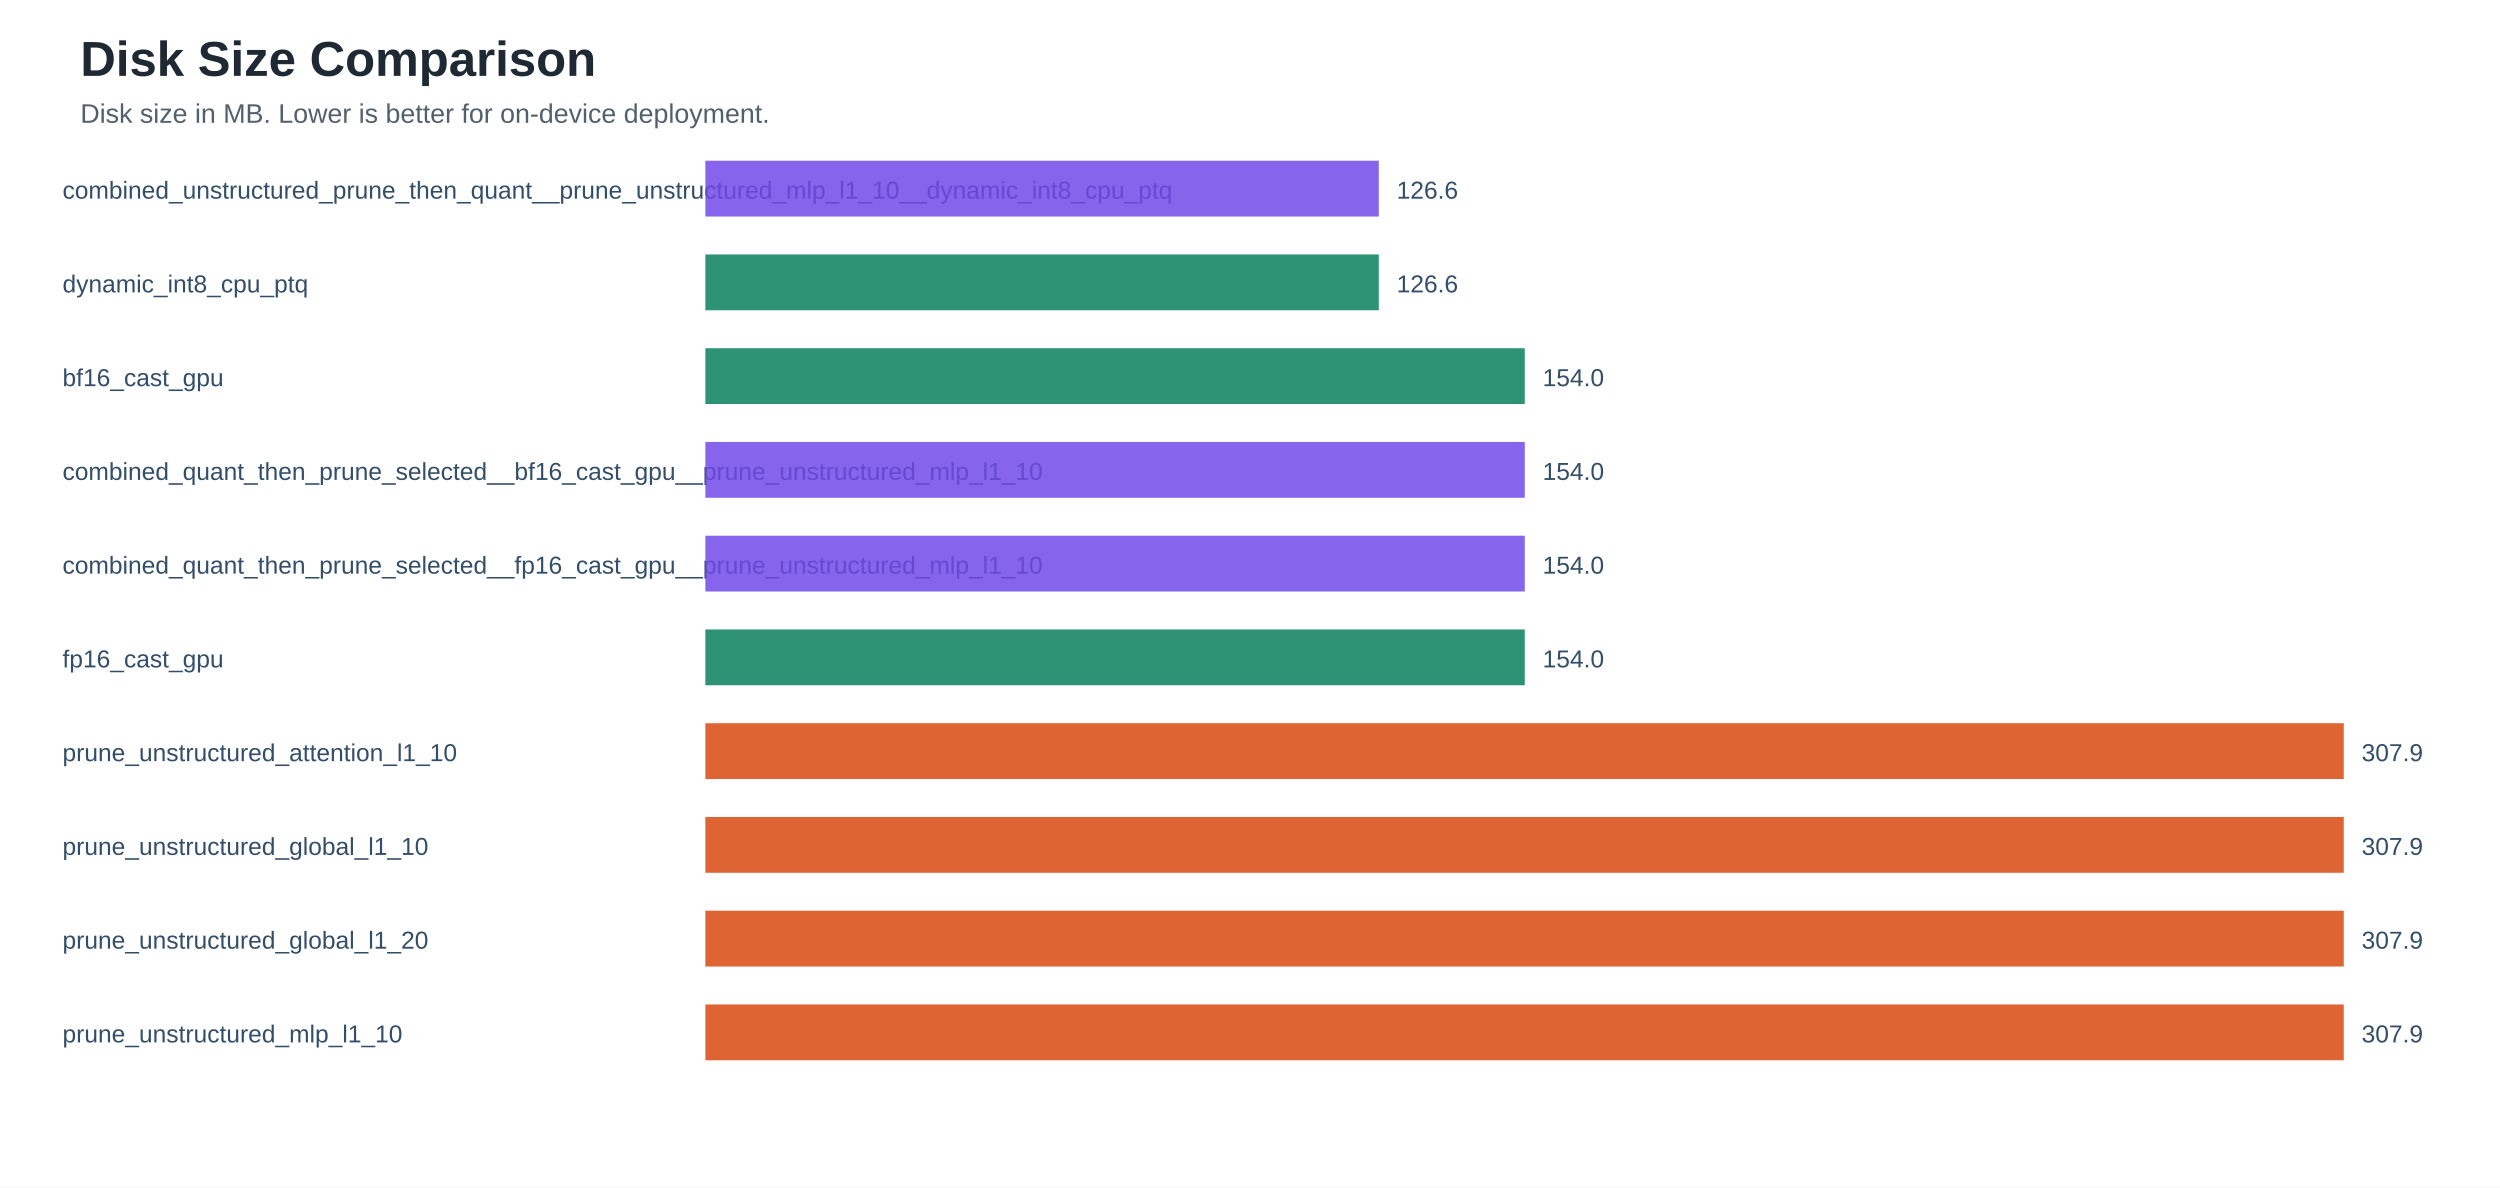
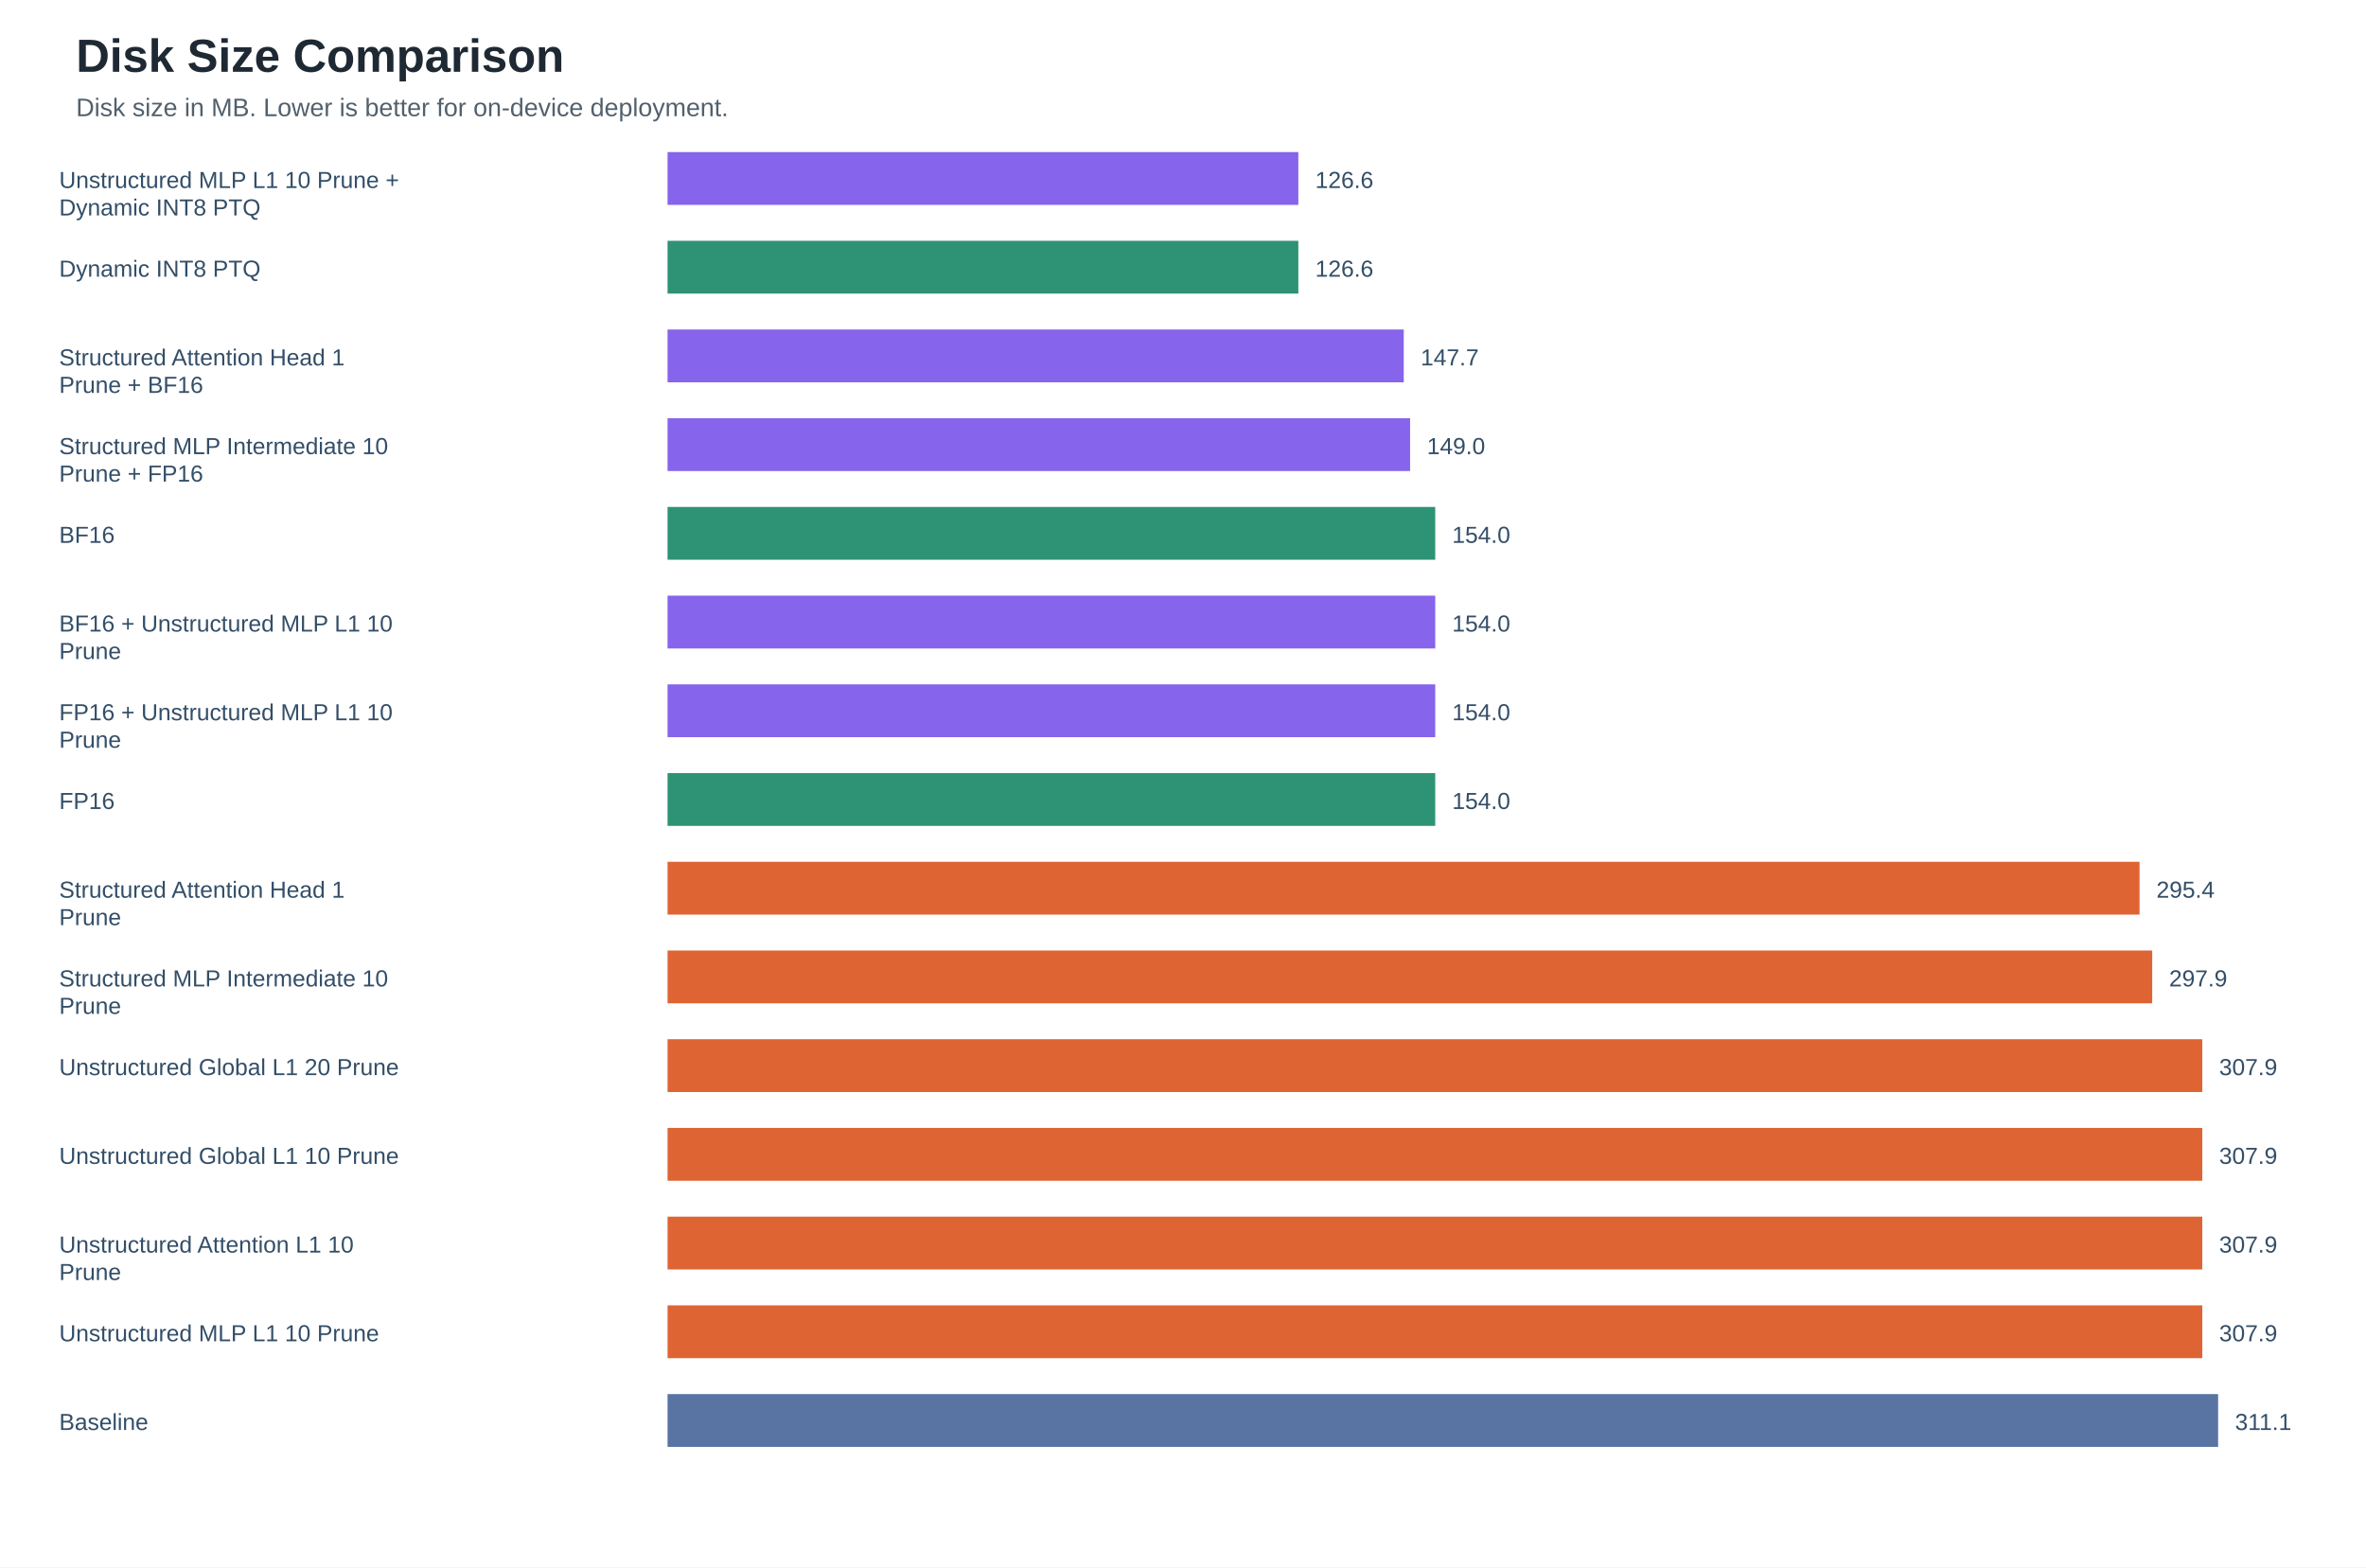
- <svg xmlns="http://www.w3.org/2000/svg" width="1120" height="532" viewBox="0 0 1120 532">
+ <svg xmlns="http://www.w3.org/2000/svg" width="1120" height="742" viewBox="0 0 1120 742">
  <rect width="100%" height="100%" fill="#ffffff" />
  <style>
    text { font-family: Arial, Helvetica, sans-serif; fill: #1f2933; }
    .title { font-size: 22px; font-weight: 700; }
    .subtitle { font-size: 12px; fill: #52606d; }
    .axis { stroke: #9aa5b1; stroke-width: 1; }
    .grid { stroke: #d9e2ec; stroke-width: 1; stroke-dasharray: 4 5; }
    .label { font-size: 11px; fill: #334e68; }
    .tick { font-size: 10px; fill: #52606d; }
    .legend { font-size: 12px; fill: #334e68; }
  </style>
  <text class="title" x="36" y="34">Disk Size Comparison</text>
  <text class="subtitle" x="36" y="55">Disk size in MB. Lower is better for on-device deployment.</text>
-   <text class="label" x="28" y="89">combined_unstructured_prune_then_quant__prune_unstructured_mlp_l1_10__dynamic_int8_cpu_ptq</text>
-   <rect x="316" y="72" width="301.7" height="25" fill="#7048e8" fill-opacity="0.84" />
-   <text class="label" x="625.7" y="89">126.6</text>
-   <text class="label" x="28" y="131">dynamic_int8_cpu_ptq</text>
-   <rect x="316" y="114" width="301.7" height="25" fill="#087f5b" fill-opacity="0.84" />
-   <text class="label" x="625.7" y="131">126.6</text>
-   <text class="label" x="28" y="173">bf16_cast_gpu</text>
-   <rect x="316" y="156" width="367.1" height="25" fill="#087f5b" fill-opacity="0.84" />
-   <text class="label" x="691.1" y="173">154.0</text>
-   <text class="label" x="28" y="215">combined_quant_then_prune_selected__bf16_cast_gpu__prune_unstructured_mlp_l1_10</text>
-   <rect x="316" y="198" width="367.1" height="25" fill="#7048e8" fill-opacity="0.84" />
-   <text class="label" x="691.1" y="215">154.0</text>
-   <text class="label" x="28" y="257">combined_quant_then_prune_selected__fp16_cast_gpu__prune_unstructured_mlp_l1_10</text>
-   <rect x="316" y="240" width="367.1" height="25" fill="#7048e8" fill-opacity="0.84" />
-   <text class="label" x="691.1" y="257">154.0</text>
-   <text class="label" x="28" y="299">fp16_cast_gpu</text>
-   <rect x="316" y="282" width="367.1" height="25" fill="#087f5b" fill-opacity="0.84" />
-   <text class="label" x="691.1" y="299">154.0</text>
-   <text class="label" x="28" y="341">prune_unstructured_attention_l1_10</text>
-   <rect x="316" y="324" width="734.0" height="25" fill="#d9480f" fill-opacity="0.84" />
-   <text class="label" x="1058.0" y="341">307.9</text>
-   <text class="label" x="28" y="383">prune_unstructured_global_l1_10</text>
-   <rect x="316" y="366" width="734.0" height="25" fill="#d9480f" fill-opacity="0.84" />
-   <text class="label" x="1058.0" y="383">307.9</text>
-   <text class="label" x="28" y="425">prune_unstructured_global_l1_20</text>
-   <rect x="316" y="408" width="734.0" height="25" fill="#d9480f" fill-opacity="0.84" />
-   <text class="label" x="1058.0" y="425">307.9</text>
-   <text class="label" x="28" y="467">prune_unstructured_mlp_l1_10</text>
-   <rect x="316" y="450" width="734.0" height="25" fill="#d9480f" fill-opacity="0.84" />
-   <text class="label" x="1058.0" y="467">307.9</text>
+   <text class="label" x="28" y="89">Unstructured MLP L1 10 Prune +</text>
+   <text class="label" x="28" y="102">Dynamic INT8 PTQ</text>
+   <rect x="316" y="72" width="298.6" height="25" fill="#7048e8" fill-opacity="0.84" />
+   <text class="label" x="622.6" y="89">126.6</text>
+   <text class="label" x="28" y="131">Dynamic INT8 PTQ</text>
+   <rect x="316" y="114" width="298.6" height="25" fill="#087f5b" fill-opacity="0.84" />
+   <text class="label" x="622.6" y="131">126.6</text>
+   <text class="label" x="28" y="173">Structured Attention Head 1</text>
+   <text class="label" x="28" y="186">Prune + BF16</text>
+   <rect x="316" y="156" width="348.5" height="25" fill="#7048e8" fill-opacity="0.84" />
+   <text class="label" x="672.5" y="173">147.7</text>
+   <text class="label" x="28" y="215">Structured MLP Intermediate 10</text>
+   <text class="label" x="28" y="228">Prune + FP16</text>
+   <rect x="316" y="198" width="351.5" height="25" fill="#7048e8" fill-opacity="0.84" />
+   <text class="label" x="675.5" y="215">149.0</text>
+   <text class="label" x="28" y="257">BF16</text>
+   <rect x="316" y="240" width="363.4" height="25" fill="#087f5b" fill-opacity="0.84" />
+   <text class="label" x="687.4" y="257">154.0</text>
+   <text class="label" x="28" y="299">BF16 + Unstructured MLP L1 10</text>
+   <text class="label" x="28" y="312">Prune</text>
+   <rect x="316" y="282" width="363.4" height="25" fill="#7048e8" fill-opacity="0.84" />
+   <text class="label" x="687.4" y="299">154.0</text>
+   <text class="label" x="28" y="341">FP16 + Unstructured MLP L1 10</text>
+   <text class="label" x="28" y="354">Prune</text>
+   <rect x="316" y="324" width="363.4" height="25" fill="#7048e8" fill-opacity="0.84" />
+   <text class="label" x="687.4" y="341">154.0</text>
+   <text class="label" x="28" y="383">FP16</text>
+   <rect x="316" y="366" width="363.4" height="25" fill="#087f5b" fill-opacity="0.84" />
+   <text class="label" x="687.4" y="383">154.0</text>
+   <text class="label" x="28" y="425">Structured Attention Head 1</text>
+   <text class="label" x="28" y="438">Prune</text>
+   <rect x="316" y="408" width="696.8" height="25" fill="#d9480f" fill-opacity="0.84" />
+   <text class="label" x="1020.8" y="425">295.4</text>
+   <text class="label" x="28" y="467">Structured MLP Intermediate 10</text>
+   <text class="label" x="28" y="480">Prune</text>
+   <rect x="316" y="450" width="702.8" height="25" fill="#d9480f" fill-opacity="0.84" />
+   <text class="label" x="1026.8" y="467">297.9</text>
+   <text class="label" x="28" y="509">Unstructured Global L1 20 Prune</text>
+   <rect x="316" y="492" width="726.5" height="25" fill="#d9480f" fill-opacity="0.84" />
+   <text class="label" x="1050.5" y="509">307.9</text>
+   <text class="label" x="28" y="551">Unstructured Global L1 10 Prune</text>
+   <rect x="316" y="534" width="726.5" height="25" fill="#d9480f" fill-opacity="0.84" />
+   <text class="label" x="1050.5" y="551">307.9</text>
+   <text class="label" x="28" y="593">Unstructured Attention L1 10</text>
+   <text class="label" x="28" y="606">Prune</text>
+   <rect x="316" y="576" width="726.5" height="25" fill="#d9480f" fill-opacity="0.84" />
+   <text class="label" x="1050.5" y="593">307.9</text>
+   <text class="label" x="28" y="635">Unstructured MLP L1 10 Prune</text>
+   <rect x="316" y="618" width="726.5" height="25" fill="#d9480f" fill-opacity="0.84" />
+   <text class="label" x="1050.5" y="635">307.9</text>
+   <text class="label" x="28" y="677">Baseline</text>
+   <rect x="316" y="660" width="734.0" height="25" fill="#3b5b92" fill-opacity="0.84" />
+   <text class="label" x="1058.0" y="677">311.1</text>
</svg>
